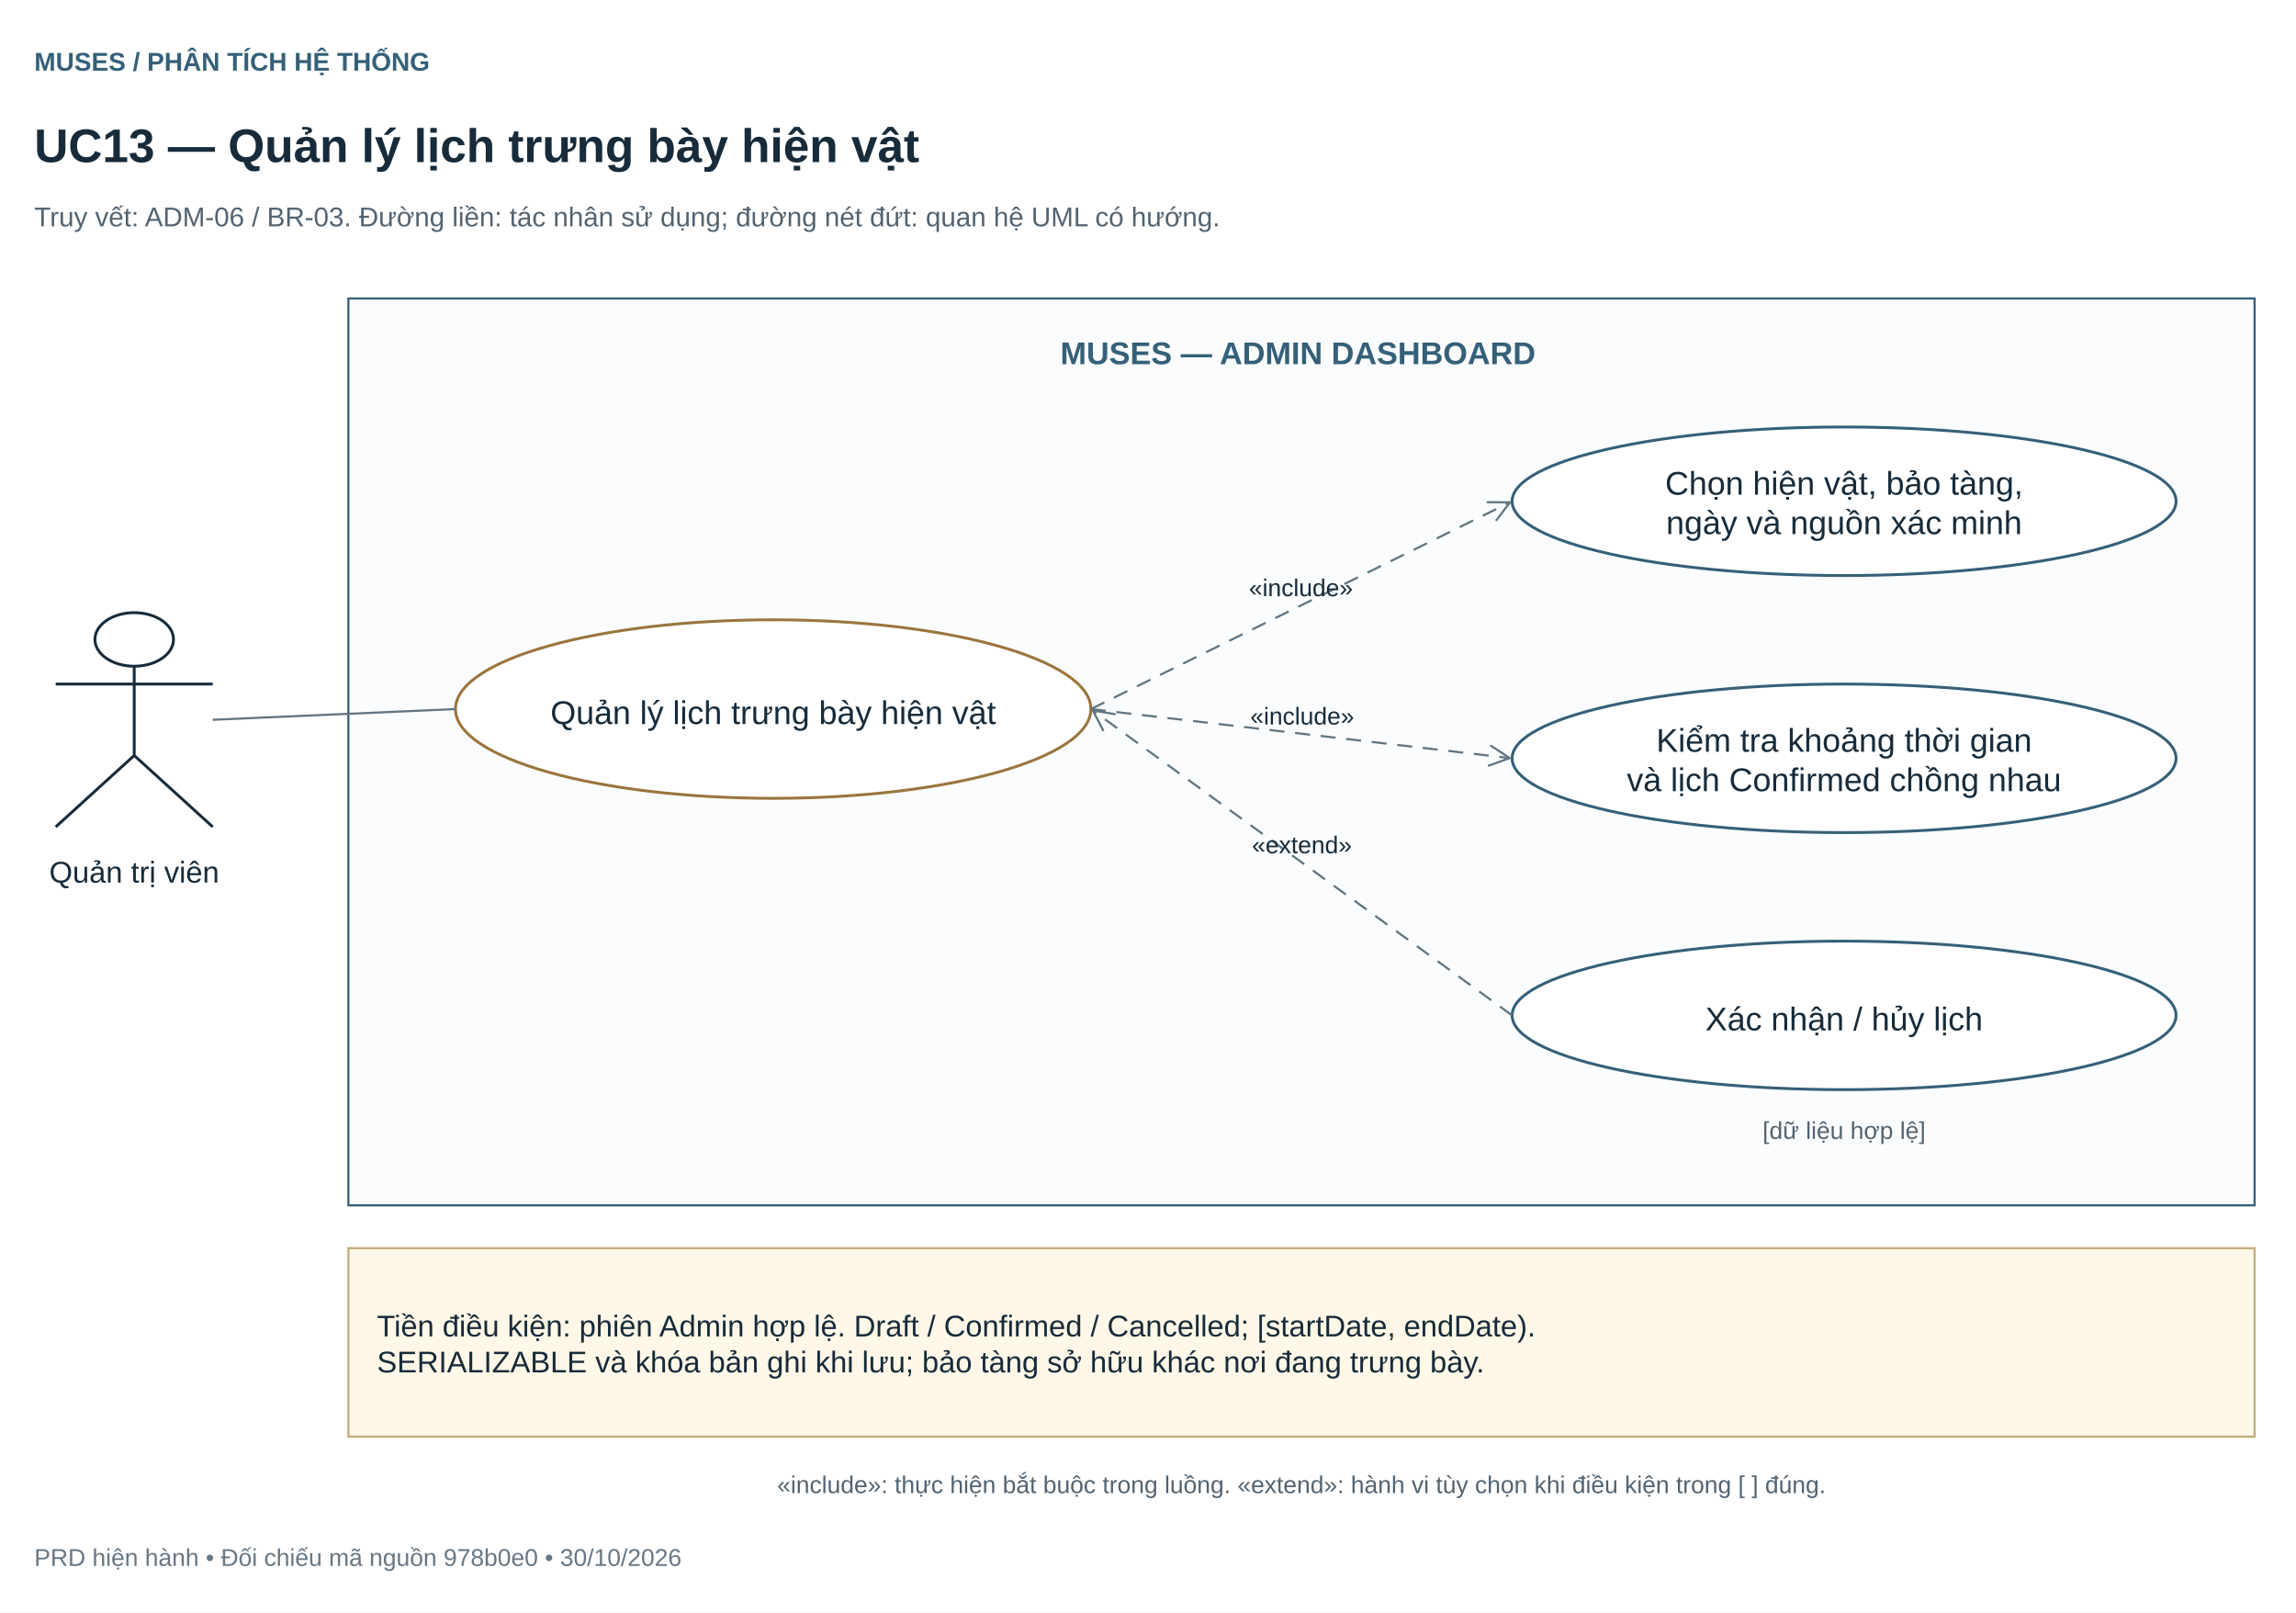
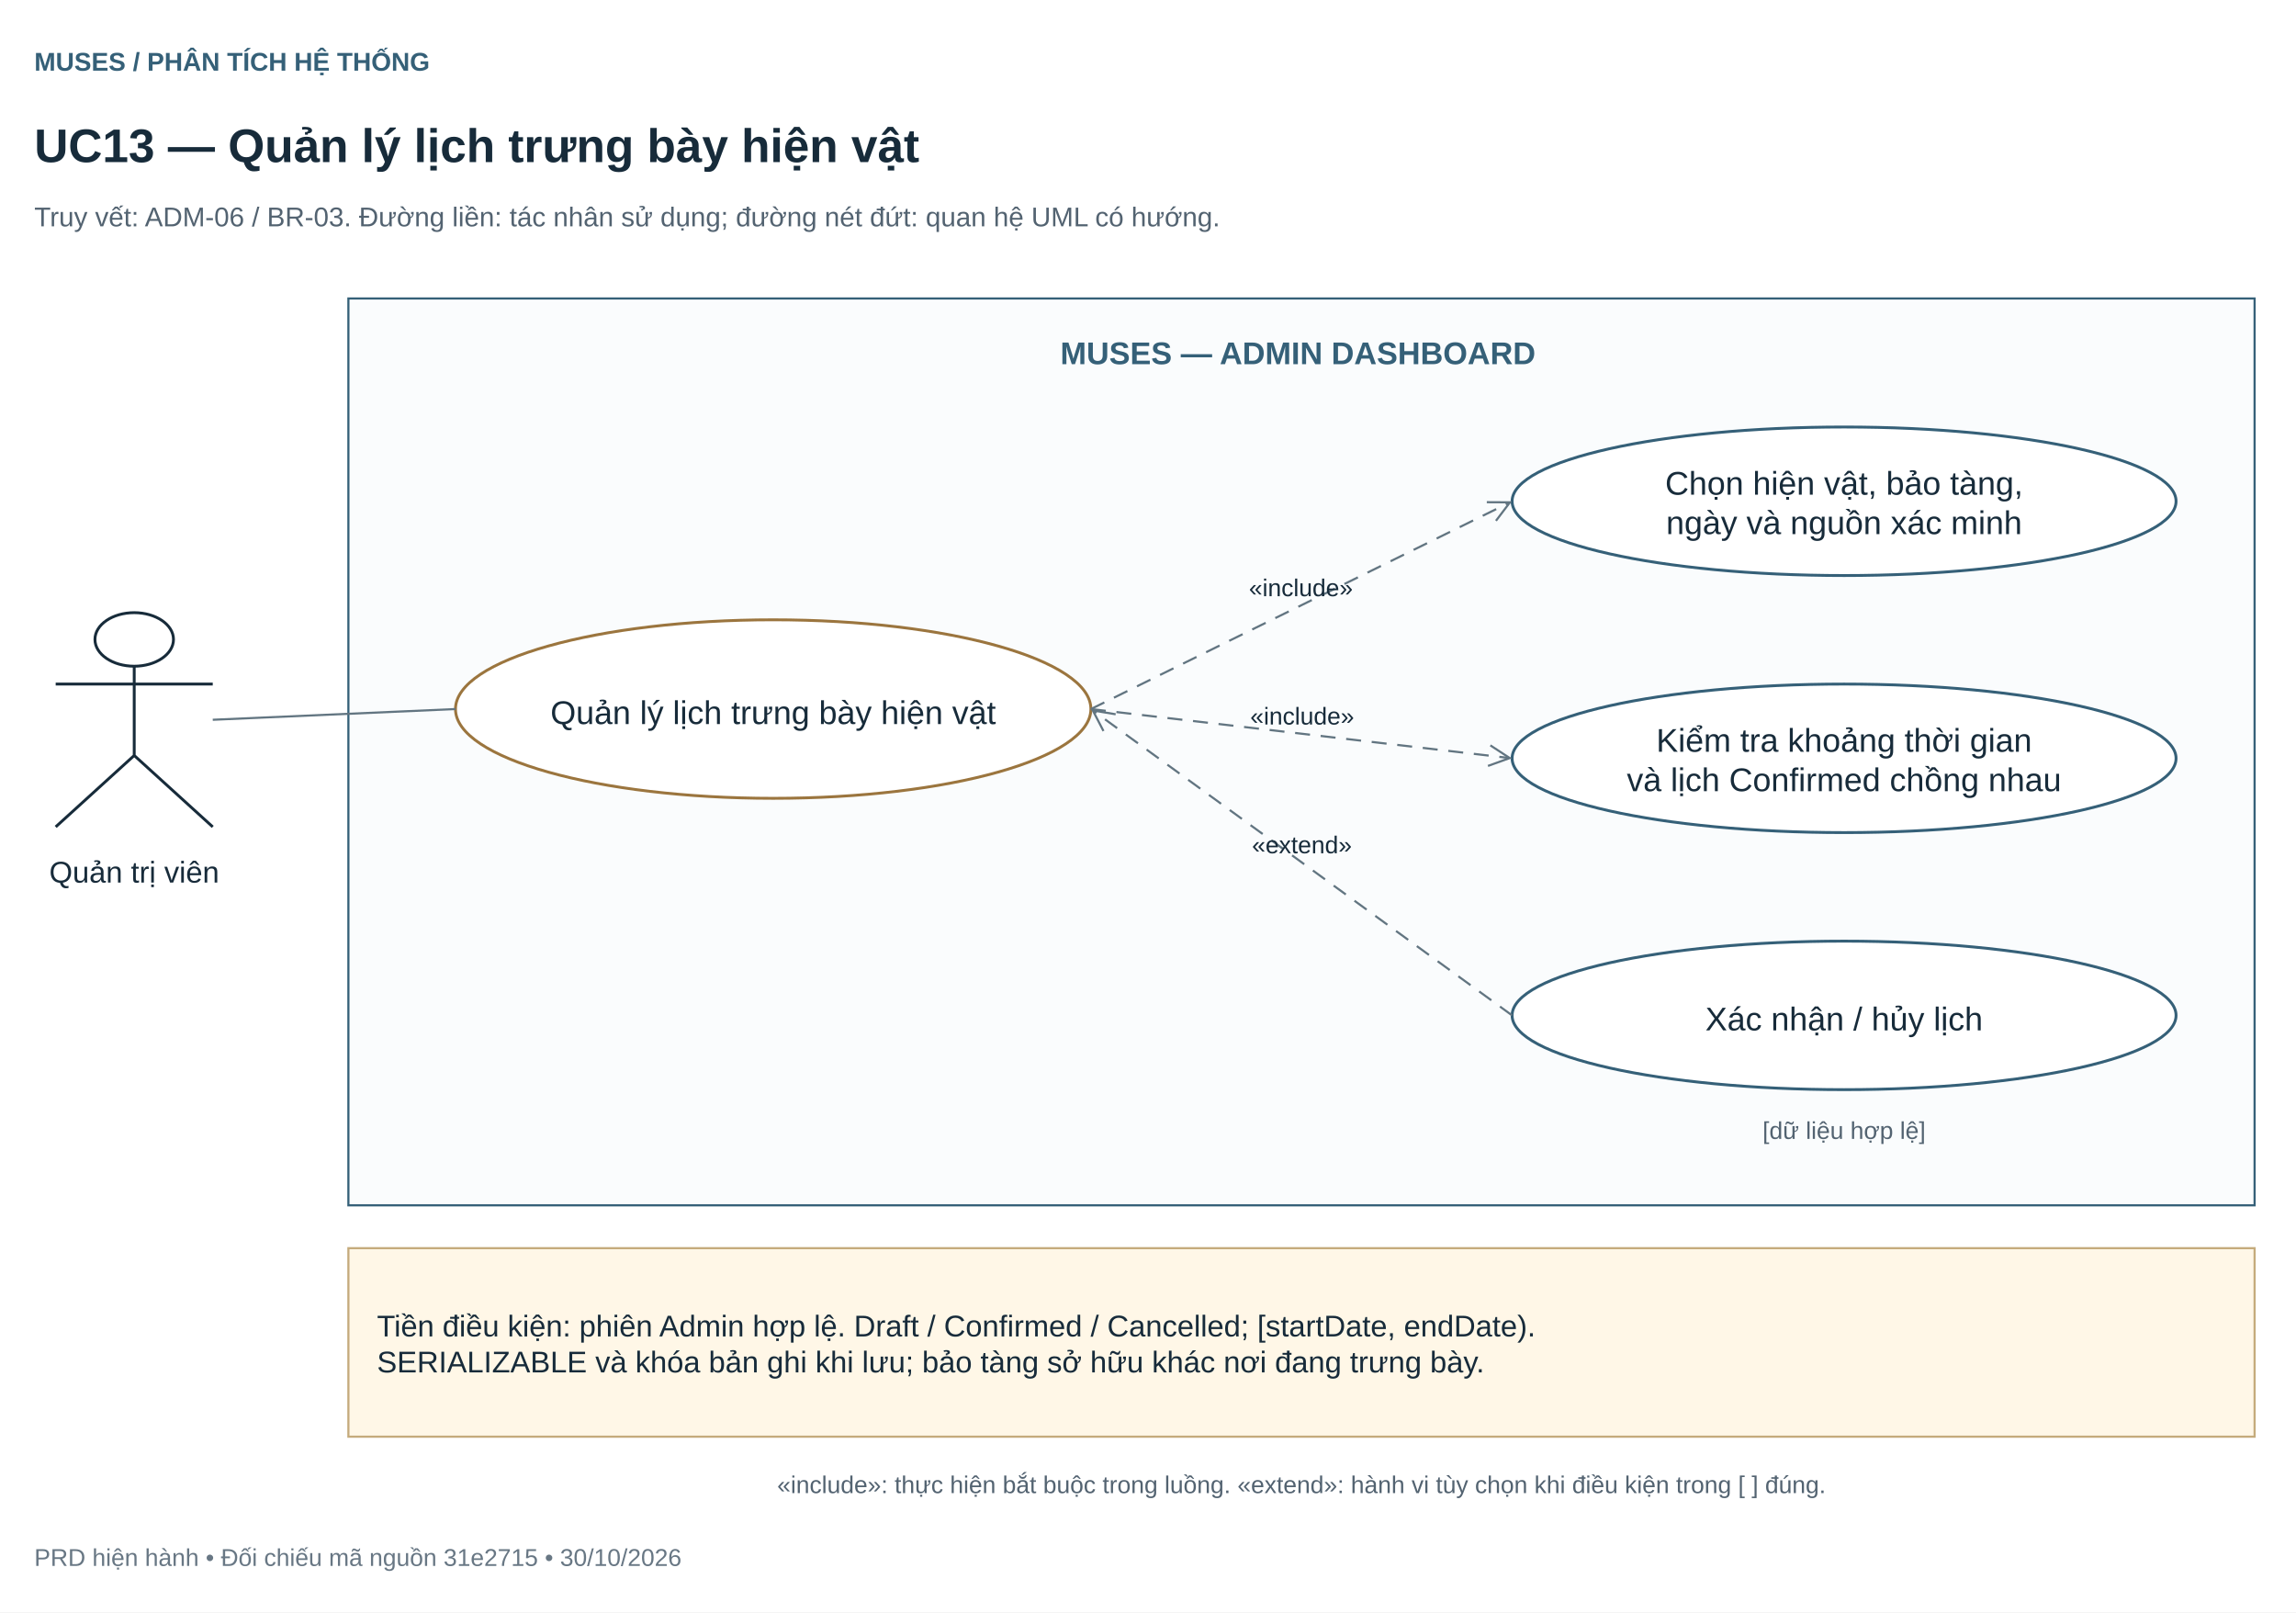
<svg xmlns="http://www.w3.org/2000/svg" style="background: #ffffff; background-color: light-dark(#ffffff, #121212);" version="1.1" width="1608px" height="1129px" viewBox="0 0 1608 1129">
  <defs>
    <clipPath id="mx-clip-22-22-1564-39-0">
      <rect x="22" y="22" width="1564" height="39" />
    </clipPath>
    <clipPath id="mx-clip-22-66-1564-64-0">
      <rect x="22" y="66" width="1564" height="64" />
    </clipPath>
    <clipPath id="mx-clip-22-130-1564-40-0">
      <rect x="22" y="130" width="1564" height="40" />
    </clipPath>
    <clipPath id="mx-clip-22-1071-1564-36-0">
      <rect x="22" y="1071" width="1564" height="36" />
    </clipPath>
    <clipPath id="mx-clip-272-222-1274-46-0">
      <rect x="272" y="222" width="1274" height="46" />
    </clipPath>
    <clipPath id="mx-clip-1057-768-469-44-0">
      <rect x="1057" y="768" width="469" height="44" />
    </clipPath>
    <clipPath id="mx-clip-242-1019-1339-38-0">
      <rect x="242" y="1019" width="1339" height="38" />
    </clipPath>
  </defs>
  <rect fill="#ffffff" width="100%" height="100%" x="0" y="0" style="fill: light-dark(rgb(255, 255, 255), rgb(18, 18, 18));" />
  <g>
    <g data-cell-id="0">
      <g data-cell-id="1">
        <g data-cell-id="n2">
          <g>
            <rect x="24" y="24" width="1560" height="35" fill="none" stroke="none" pointer-events="all" />
          </g>
          <g>
            <g fill="#356078" font-family="Arial" font-weight="bold" text-anchor="start" font-size="18px" clip-path="url(#mx-clip-22-22-1564-39-0)" style="fill: light-dark(rgb(53, 96, 120), rgb(131, 168, 189));">
              <g transform="translate(24,49.5) scale(1)">
                <text>
                  <tspan>MUSES  /  PHÂN TÍCH HỆ THỐNG</tspan>
                </text>
              </g>
            </g>
          </g>
        </g>
        <g data-cell-id="n3">
          <g>
            <rect x="24" y="68" width="1560" height="60" fill="none" stroke="none" pointer-events="all" />
          </g>
          <g>
            <g fill="#172B3A" font-family="Arial" font-weight="bold" text-anchor="start" font-size="33px" clip-path="url(#mx-clip-22-66-1564-64-0)" style="fill: light-dark(rgb(23, 43, 58), rgb(188, 205, 218));">
              <g transform="translate(24,113.5) scale(1)">
                <text>
                  <tspan>UC13 — Quản lý lịch trưng bày hiện vật</tspan>
                </text>
              </g>
            </g>
          </g>
        </g>
        <g data-cell-id="n4">
          <g>
            <rect x="24" y="132" width="1560" height="36" fill="none" stroke="none" pointer-events="all" />
          </g>
          <g>
            <g fill="#536371" font-family="Arial" text-anchor="start" font-size="19px" clip-path="url(#mx-clip-22-130-1564-40-0)" style="fill: light-dark(rgb(83, 99, 113), rgb(142, 156, 168));">
              <g transform="translate(24,158.5) scale(1)">
                <text>
                  <tspan>Truy vết: ADM-06 / BR-03. Đường liền: tác nhân sử dụng; đường nét đứt: quan hệ UML có hướng.</tspan>
                </text>
              </g>
            </g>
          </g>
        </g>
        <g data-cell-id="n5">
          <g>
            <rect x="24" y="1073" width="1560" height="32" fill="none" stroke="none" pointer-events="all" />
          </g>
          <g>
            <g fill="#687784" font-family="Arial" text-anchor="start" font-size="17px" clip-path="url(#mx-clip-22-1071-1564-36-0)" style="fill: light-dark(rgb(104, 119, 132), rgb(126, 139, 150));">
              <g transform="translate(24,1096.5) scale(1)">
                <text>
-                   <tspan>PRD hiện hành • Đối chiếu mã nguồn 978b0e0 • 30/10/2026</tspan>
+                   <tspan>PRD hiện hành • Đối chiếu mã nguồn 31e2715 • 30/10/2026</tspan>
                </text>
              </g>
            </g>
          </g>
        </g>
        <g data-cell-id="n6">
          <g>
            <rect x="244" y="209" width="1335" height="635" fill="#fafcfd" stroke="#356078" stroke-width="1.5" pointer-events="all" style="fill: light-dark(rgb(250, 252, 253), rgb(19, 21, 21)); stroke: light-dark(rgb(53, 96, 120), rgb(131, 168, 189));" />
          </g>
        </g>
        <g data-cell-id="n7">
          <g>
            <rect x="274" y="224" width="1270" height="42" fill="none" stroke="none" pointer-events="all" />
          </g>
          <g>
            <g fill="#356078" font-family="Arial" font-weight="bold" text-anchor="middle" font-size="22px" clip-path="url(#mx-clip-272-222-1274-46-0)" style="fill: light-dark(rgb(53, 96, 120), rgb(131, 168, 189));">
              <g transform="translate(909,255) scale(1)">
                <text>
                  <tspan>MUSES — ADMIN DASHBOARD</tspan>
                </text>
              </g>
            </g>
          </g>
        </g>
        <g data-cell-id="n8">
          <g>
            <ellipse cx="94" cy="447.75" rx="27.5" ry="18.75" fill="#ffffff" stroke="#172b3a" stroke-width="2" pointer-events="all" style="fill: light-dark(rgb(255, 255, 255), rgb(18, 18, 18)); stroke: light-dark(rgb(23, 43, 58), rgb(188, 205, 218));" />
            <path d="M 94 466.5 L 94 529 M 94 479 L 39 479 M 94 479 L 149 479 M 94 529 L 39 579 M 94 529 L 149 579" fill="none" stroke="#172b3a" stroke-width="2" stroke-miterlimit="10" pointer-events="all" style="stroke: light-dark(rgb(23, 43, 58), rgb(188, 205, 218));" />
          </g>
          <g>
            <g fill="#172B3A" font-family="Arial" text-anchor="middle" font-size="21px" style="fill: light-dark(rgb(23, 43, 58), rgb(188, 205, 218));">
              <text x="94" y="618">Quản trị viên</text>
            </g>
          </g>
        </g>
        <g data-cell-id="n9">
          <g>
            <ellipse cx="541.5" cy="496.5" rx="222.5" ry="62.5" fill="#ffffff" stroke="#9b753e" stroke-width="2" pointer-events="all" style="fill: light-dark(rgb(255, 255, 255), rgb(18, 18, 18)); stroke: light-dark(rgb(155, 117, 62), rgb(163, 130, 83));" />
          </g>
          <g>
            <g fill="#172B3A" font-family="Arial" text-anchor="middle" font-size="23px" style="fill: light-dark(rgb(23, 43, 58), rgb(188, 205, 218));">
              <g transform="translate(541.5,507) scale(1)">
                <text>
                  <tspan>Quản lý lịch trưng bày hiện vật</tspan>
                </text>
              </g>
            </g>
          </g>
        </g>
        <g data-cell-id="e10">
          <g>
            <path d="M 149 504 L 319 496.5" fill="none" stroke="#627581" stroke-width="1.5" stroke-miterlimit="10" pointer-events="stroke" style="stroke: light-dark(rgb(98, 117, 129), rgb(126, 142, 153));" />
          </g>
        </g>
        <g data-cell-id="n11">
          <g>
            <ellipse cx="1291.5" cy="351" rx="232.5" ry="52" fill="#ffffff" stroke="#356078" stroke-width="2" pointer-events="all" style="fill: light-dark(rgb(255, 255, 255), rgb(18, 18, 18)); stroke: light-dark(rgb(53, 96, 120), rgb(131, 168, 189));" />
          </g>
          <g>
            <g fill="#172B3A" font-family="Arial" text-anchor="middle" data-blockTextHeight="55.199999999999996" data-htmlContentWidth="250.63037109375" font-size="23px" style="fill: light-dark(rgb(23, 43, 58), rgb(188, 205, 218));">
              <g transform="translate(1291.5,323.4) scale(1)">
                <text y="23" data-line-font-size="23" x="0">
                  <tspan>Chọn hiện vật, bảo tàng,</tspan>
                </text>
                <text y="50.6" data-line-font-size="23" x="0">
                  <tspan>ngày và nguồn xác minh</tspan>
                </text>
              </g>
            </g>
          </g>
        </g>
        <g data-cell-id="e12">
          <g>
            <path d="M 764 496.5 L 1055.99 352.48" fill="none" stroke="#627581" stroke-width="1.5" stroke-miterlimit="10" stroke-dasharray="10.5 7.5" pointer-events="stroke" style="stroke: light-dark(rgb(98, 117, 129), rgb(126, 142, 153));" />
            <path d="M 1047.7 364.66 L 1057.5 351.74 L 1041.28 351.65" fill="none" stroke="#627581" stroke-width="1.5" stroke-miterlimit="10" pointer-events="all" style="stroke: light-dark(rgb(98, 117, 129), rgb(126, 142, 153));" />
          </g>
          <g>
            <g fill="#172B3A" font-family="Arial" text-anchor="middle" font-size="17px" style="fill: light-dark(rgb(23, 43, 58), rgb(188, 205, 218));">
              <g transform="translate(911.08,417.46) scale(1)">
                <text>
                  <tspan>«include»</tspan>
                </text>
              </g>
            </g>
          </g>
        </g>
        <g data-cell-id="n13">
          <g>
            <ellipse cx="1291.5" cy="531" rx="232.5" ry="52" fill="#ffffff" stroke="#356078" stroke-width="2" pointer-events="all" style="fill: light-dark(rgb(255, 255, 255), rgb(18, 18, 18)); stroke: light-dark(rgb(53, 96, 120), rgb(131, 168, 189));" />
          </g>
          <g>
            <g fill="#172B3A" font-family="Arial" text-anchor="middle" data-blockTextHeight="55.199999999999996" data-htmlContentWidth="304.28955078125" font-size="23px" style="fill: light-dark(rgb(23, 43, 58), rgb(188, 205, 218));">
              <g transform="translate(1291.5,503.4) scale(1)">
                <text y="23" data-line-font-size="23" x="0">
                  <tspan>Kiểm tra khoảng thời gian</tspan>
                </text>
                <text y="50.6" data-line-font-size="23" x="0">
                  <tspan>và lịch Confirmed chồng nhau</tspan>
                </text>
              </g>
            </g>
          </g>
        </g>
        <g data-cell-id="e14">
          <g>
            <path d="M 764 496.5 L 1055.67 530.61" fill="none" stroke="#627581" stroke-width="1.5" stroke-miterlimit="10" stroke-dasharray="10.5 7.5" pointer-events="stroke" style="stroke: light-dark(rgb(98, 117, 129), rgb(126, 142, 153));" />
            <path d="M 1042.09 536.32 L 1057.33 530.81 L 1043.77 521.92" fill="none" stroke="#627581" stroke-width="1.5" stroke-miterlimit="10" pointer-events="all" style="stroke: light-dark(rgb(98, 117, 129), rgb(126, 142, 153));" />
          </g>
          <g>
            <g fill="#172B3A" font-family="Arial" text-anchor="middle" font-size="17px" style="fill: light-dark(rgb(23, 43, 58), rgb(188, 205, 218));">
              <g transform="translate(911.99,507.31) scale(1)">
                <text>
                  <tspan>«include»</tspan>
                </text>
              </g>
            </g>
          </g>
        </g>
        <g data-cell-id="n15">
          <g>
            <ellipse cx="1291.5" cy="711" rx="232.5" ry="52" fill="#ffffff" stroke="#356078" stroke-width="2" pointer-events="all" style="fill: light-dark(rgb(255, 255, 255), rgb(18, 18, 18)); stroke: light-dark(rgb(53, 96, 120), rgb(131, 168, 189));" />
          </g>
          <g>
            <g fill="#172B3A" font-family="Arial" text-anchor="middle" font-size="23px" style="fill: light-dark(rgb(23, 43, 58), rgb(188, 205, 218));">
              <g transform="translate(1291.5,721.5) scale(1)">
                <text>
                  <tspan>Xác nhận / hủy lịch</tspan>
                </text>
              </g>
            </g>
          </g>
        </g>
        <g data-cell-id="e16">
          <g>
            <path d="M 1059 711 L 766.71 498.47" fill="none" stroke="#627581" stroke-width="1.5" stroke-miterlimit="10" stroke-dasharray="10.5 7.5" pointer-events="stroke" style="stroke: light-dark(rgb(98, 117, 129), rgb(126, 142, 153));" />
            <path d="M 781.35 500.15 L 765.36 497.49 L 772.82 511.88" fill="none" stroke="#627581" stroke-width="1.5" stroke-miterlimit="10" pointer-events="all" style="stroke: light-dark(rgb(98, 117, 129), rgb(126, 142, 153));" />
          </g>
          <g>
            <g fill="#172B3A" font-family="Arial" text-anchor="middle" font-size="17px" style="fill: light-dark(rgb(23, 43, 58), rgb(188, 205, 218));">
              <g transform="translate(911.8,597.47) scale(1)">
                <text>
                  <tspan>«extend»</tspan>
                </text>
              </g>
            </g>
          </g>
        </g>
        <g data-cell-id="n17">
          <g>
            <rect x="1059" y="770" width="465" height="40" fill="none" stroke="none" pointer-events="all" />
          </g>
          <g>
            <g fill="#536371" font-family="Arial" text-anchor="middle" font-size="17px" clip-path="url(#mx-clip-1057-768-469-44-0)" style="fill: light-dark(rgb(83, 99, 113), rgb(142, 156, 168));">
              <g transform="translate(1291.5,797.5) scale(1)">
                <text>
                  <tspan>[dữ liệu hợp lệ]</tspan>
                </text>
              </g>
            </g>
          </g>
        </g>
        <g data-cell-id="n18">
          <g>
            <rect x="244" y="874" width="1335" height="132" fill="#fff7e7" stroke="#c5ab7c" stroke-width="1.5" pointer-events="all" style="fill: light-dark(rgb(255, 247, 231), rgb(31, 24, 11)); stroke: light-dark(rgb(197, 171, 124), rgb(109, 87, 46));" />
          </g>
          <g>
            <g fill="#172B3A" font-family="Arial" text-anchor="start" data-blockTextHeight="50.400000000000006" data-htmlContentWidth="812.560546875" font-size="21px" style="fill: light-dark(rgb(23, 43, 58), rgb(188, 205, 218));">
              <g transform="translate(264,914.8) scale(1)">
                <text y="21" data-line-font-size="21" x="0">
                  <tspan>Tiền điều kiện: phiên Admin hợp lệ. Draft / Confirmed / Cancelled; [startDate, endDate).</tspan>
                </text>
                <text y="46.2" data-line-font-size="21" x="0">
                  <tspan>SERIALIZABLE và khóa bản ghi khi lưu; bảo tàng sở hữu khác nơi đang trưng bày.</tspan>
                </text>
              </g>
            </g>
          </g>
        </g>
        <g data-cell-id="n19">
          <g>
            <rect x="244" y="1021" width="1335" height="34" fill="none" stroke="none" pointer-events="all" />
          </g>
          <g>
            <g fill="#536371" font-family="Arial" text-anchor="middle" font-size="17px" clip-path="url(#mx-clip-242-1019-1339-38-0)" style="fill: light-dark(rgb(83, 99, 113), rgb(142, 156, 168));">
              <g transform="translate(911.5,1045.5) scale(1)">
                <text>
                  <tspan>«include»: thực hiện bắt buộc trong luồng. «extend»: hành vi tùy chọn khi điều kiện trong [ ] đúng.</tspan>
                </text>
              </g>
            </g>
          </g>
        </g>
      </g>
    </g>
  </g>
</svg>
